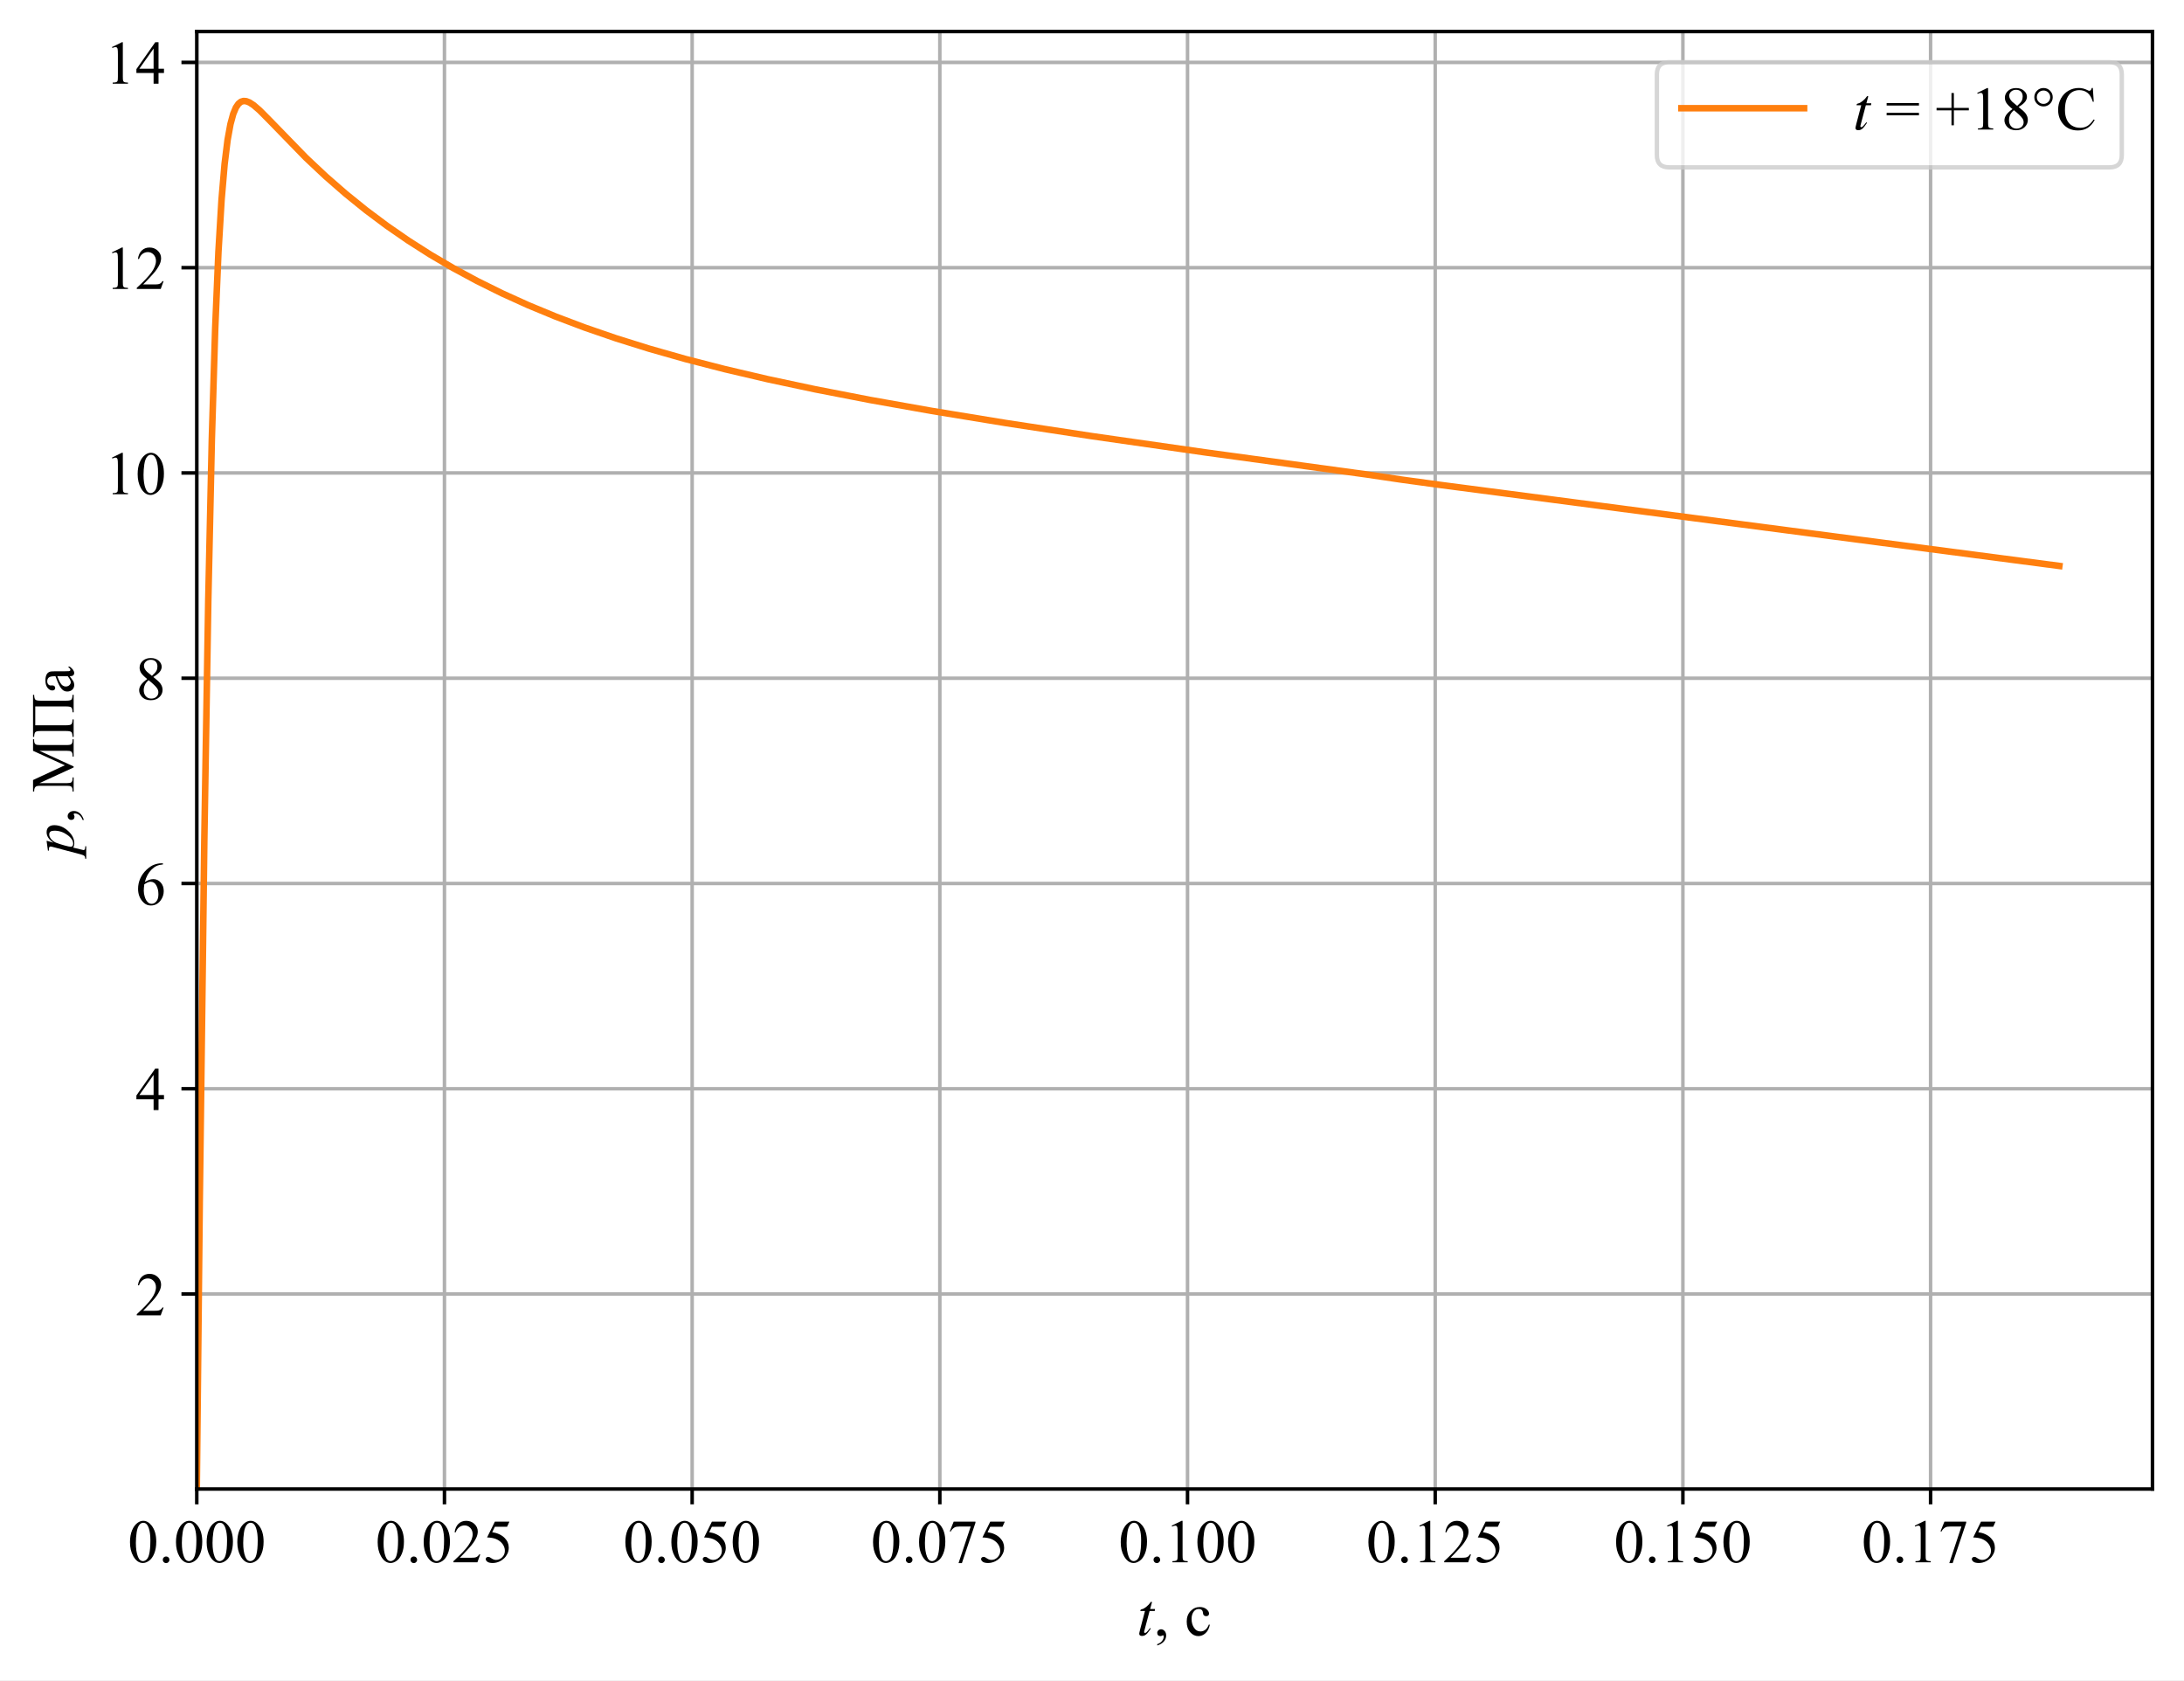
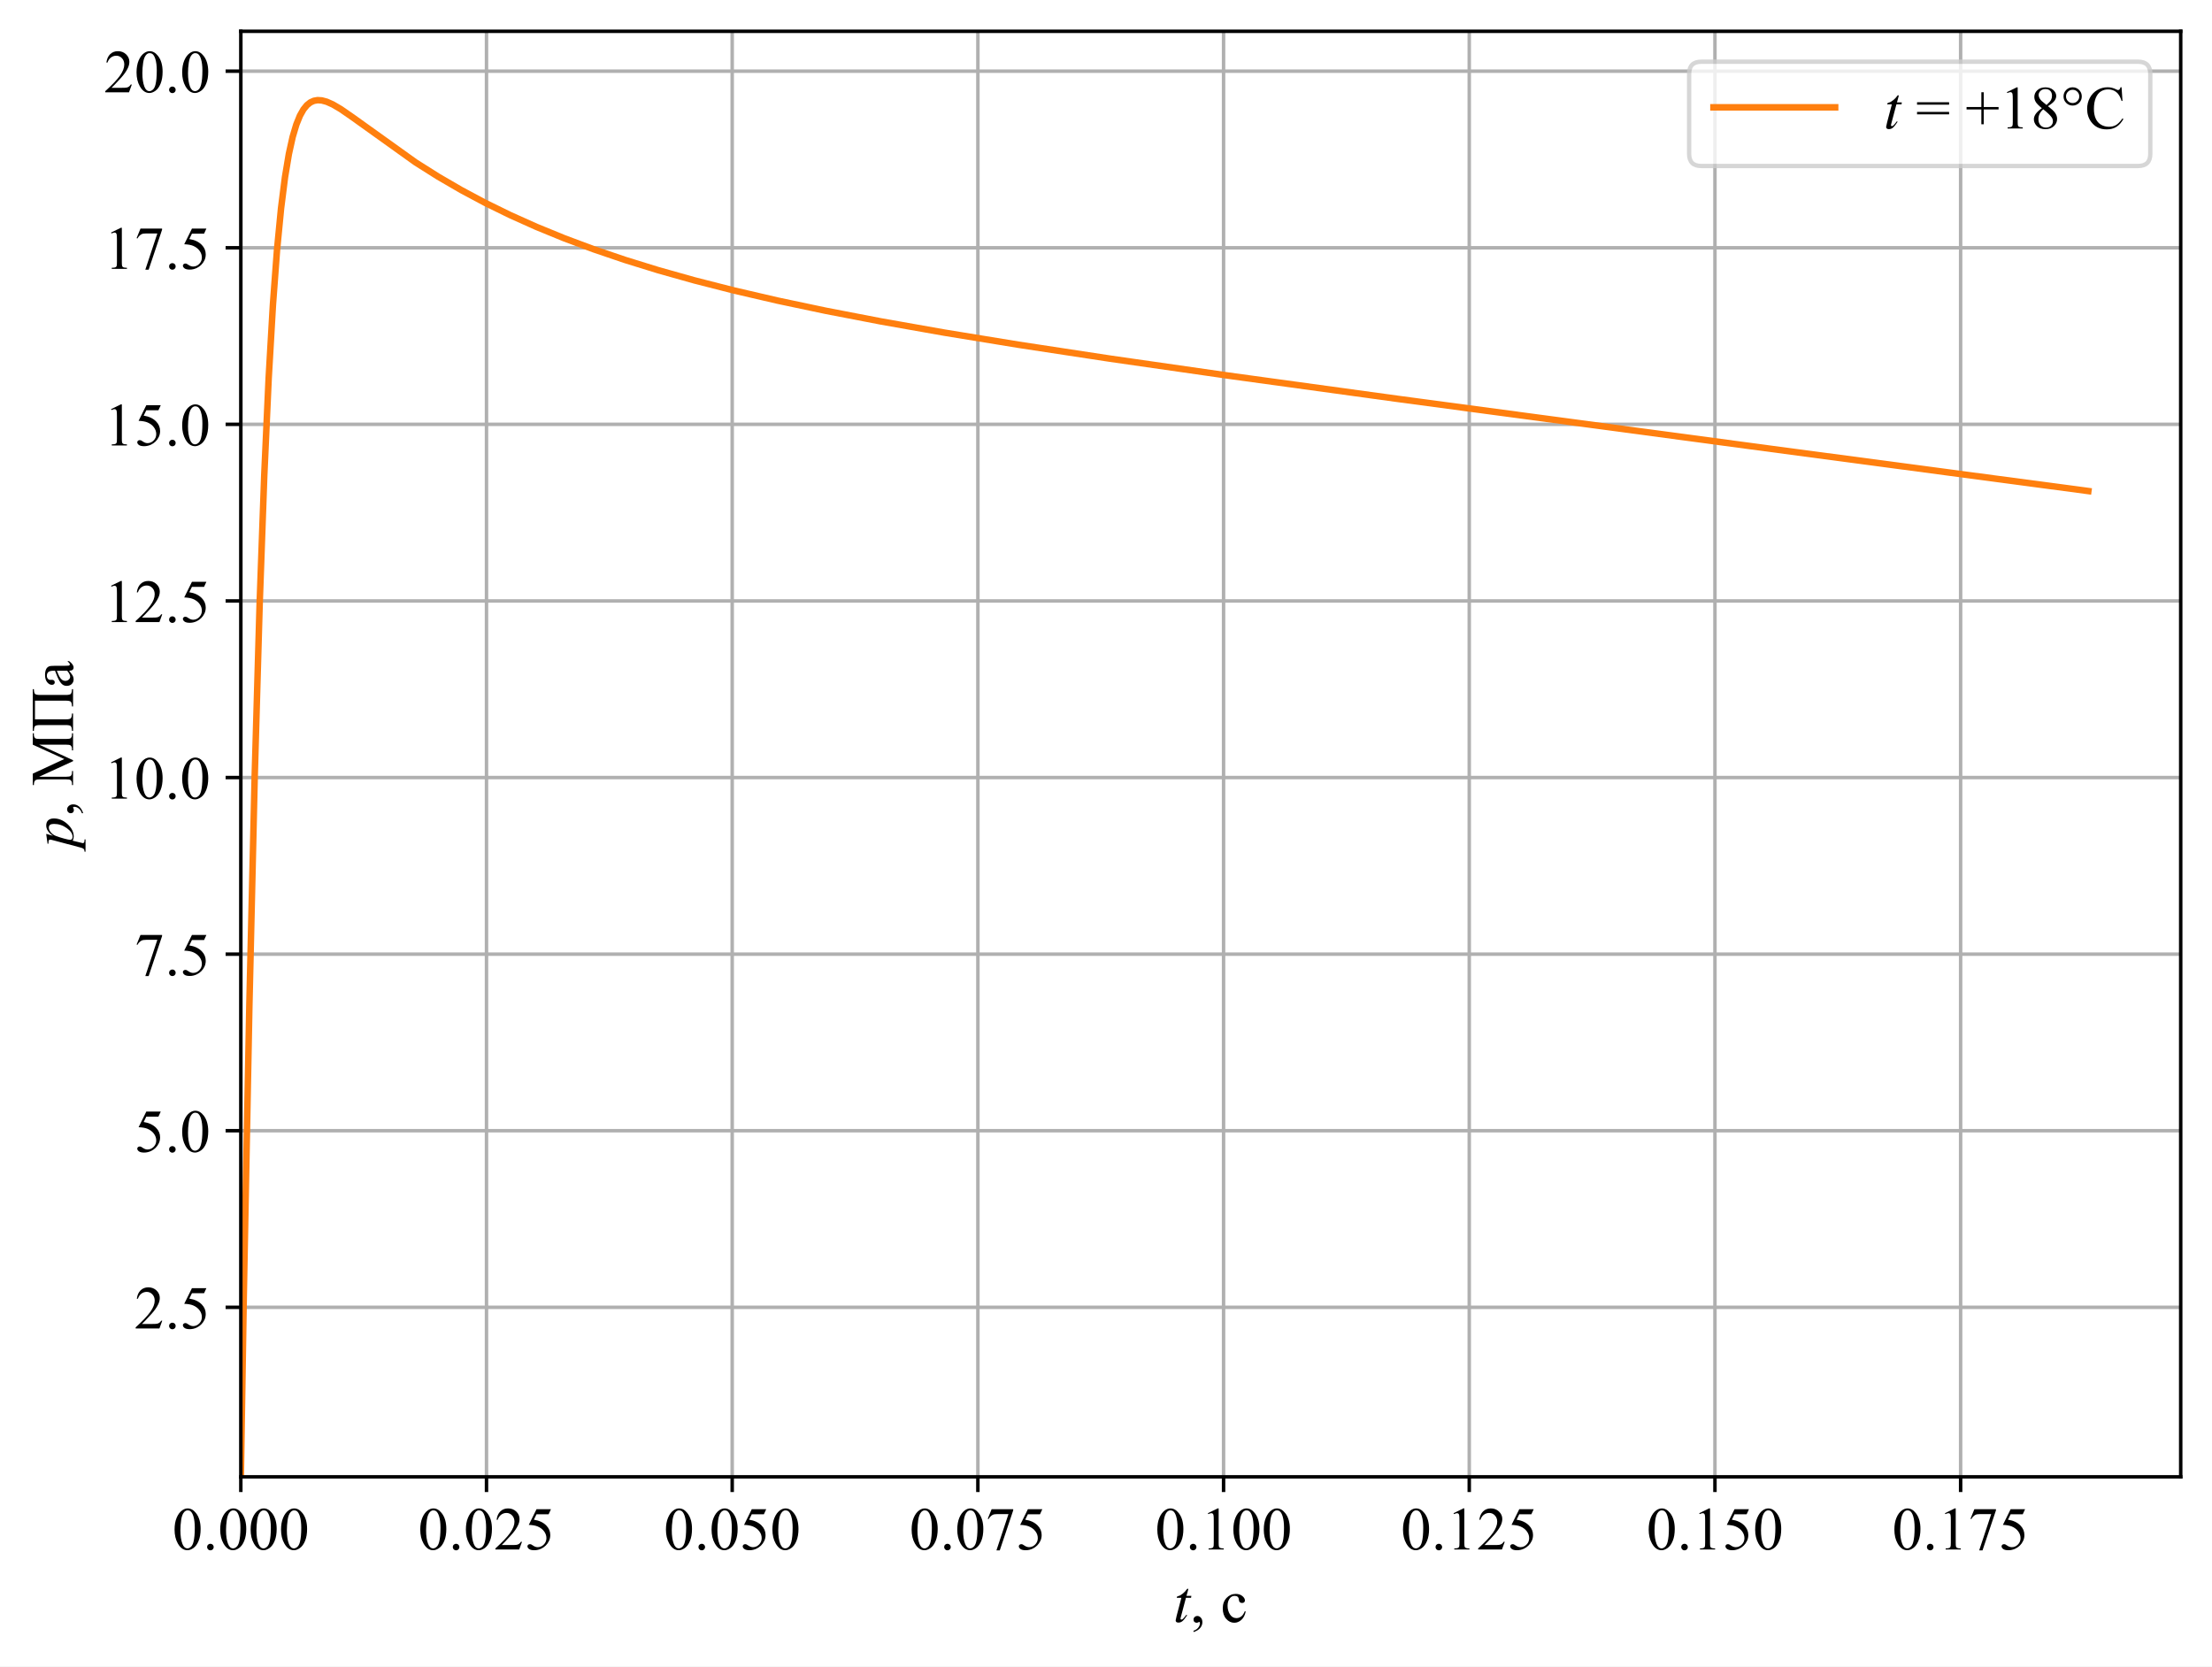
- <svg xmlns="http://www.w3.org/2000/svg" xmlns:xlink="http://www.w3.org/1999/xlink" width="498.516pt" height="383.472pt" viewBox="0 0 498.516 383.472" version="1.1">
+ <svg xmlns="http://www.w3.org/2000/svg" xmlns:xlink="http://www.w3.org/1999/xlink" width="509.016pt" height="383.472pt" viewBox="0 0 509.016 383.472" version="1.1">
  <defs>
    <style type="text/css">*{stroke-linejoin: round; stroke-linecap: butt}</style>
  </defs>
  <g id="figure_1">
    <g id="patch_1">
-       <path d="M 0 383.472  L 498.516 383.472  L 498.516 0  L 0 0  z " style="fill: #ffffff" />
+       <path d="M 0 383.472  L 509.016 383.472  L 509.016 0  L 0 0  z " style="fill: #ffffff" />
    </g>
    <g id="axes_1">
      <g id="patch_2">
-         <path d="M 44.916 339.84  L 491.316 339.84  L 491.316 7.2  L 44.916 7.2  z " style="fill: #ffffff" />
+         <path d="M 55.416 339.84  L 501.816 339.84  L 501.816 7.2  L 55.416 7.2  z " style="fill: #ffffff" />
      </g>
      <g id="matplotlib.axis_1">
        <g id="xtick_1">
          <g id="line2d_1">
-             <path d="M 44.916 339.84  L 44.916 7.2  " clip-path="url(#p30851c9396)" style="fill: none; stroke: #b0b0b0; stroke-width: 0.8; stroke-linecap: square" />
+             <path d="M 55.416 339.84  L 55.416 7.2  " clip-path="url(#pdd6280d592)" style="fill: none; stroke: #b0b0b0; stroke-width: 0.8; stroke-linecap: square" />
          </g>
          <g id="line2d_2">
            <defs>
-               <path id="mad52cc2a36" d="M 0 0  L 0 3.5  " style="stroke: #000000; stroke-width: 0.8" />
+               <path id="mdc8fb7ea0e" d="M 0 0  L 0 3.5  " style="stroke: #000000; stroke-width: 0.8" />
            </defs>
            <g>
-               <use xlink:href="#mad52cc2a36" x="44.916" y="339.84" style="stroke: #000000; stroke-width: 0.8" />
+               <use xlink:href="#mdc8fb7ea0e" x="55.416" y="339.84" style="stroke: #000000; stroke-width: 0.8" />
            </g>
          </g>
          <g id="text_1">
-             <g transform="translate(29.16594 356.5612) scale(0.14 -0.14)">
+             <g transform="translate(39.66594 356.5612) scale(0.14 -0.14)">
              <defs>
                <path id="TimesNewRomanPSMT-30" d="M 231 2094  Q 231 2819 450 3342  Q 669 3866 1031 4122  Q 1313 4325 1613 4325  Q 2100 4325 2488 3828  Q 2972 3213 2972 2159  Q 2972 1422 2759 906  Q 2547 391 2217 158  Q 1888 -75 1581 -75  Q 975 -75 572 641  Q 231 1244 231 2094  z M 844 2016  Q 844 1141 1059 588  Q 1238 122 1591 122  Q 1759 122 1940 273  Q 2122 425 2216 781  Q 2359 1319 2359 2297  Q 2359 3022 2209 3506  Q 2097 3866 1919 4016  Q 1791 4119 1609 4119  Q 1397 4119 1231 3928  Q 1006 3669 925 3112  Q 844 2556 844 2016  z " transform="scale(0.015625)" />
                <path id="TimesNewRomanPSMT-2e" d="M 800 606  Q 947 606 1047 504  Q 1147 403 1147 259  Q 1147 116 1045 14  Q 944 -88 800 -88  Q 656 -88 554 14  Q 453 116 453 259  Q 453 406 554 506  Q 656 606 800 606  z " transform="scale(0.015625)" />
              </defs>
              <use xlink:href="#TimesNewRomanPSMT-30" />
              <use xlink:href="#TimesNewRomanPSMT-2e" x="50" />
              <use xlink:href="#TimesNewRomanPSMT-30" x="75" />
              <use xlink:href="#TimesNewRomanPSMT-30" x="125" />
              <use xlink:href="#TimesNewRomanPSMT-30" x="175" />
            </g>
          </g>
        </g>
        <g id="xtick_2">
          <g id="line2d_3">
-             <path d="M 101.452 339.84  L 101.452 7.2  " clip-path="url(#p30851c9396)" style="fill: none; stroke: #b0b0b0; stroke-width: 0.8; stroke-linecap: square" />
+             <path d="M 111.952 339.84  L 111.952 7.2  " clip-path="url(#pdd6280d592)" style="fill: none; stroke: #b0b0b0; stroke-width: 0.8; stroke-linecap: square" />
          </g>
          <g id="line2d_4">
            <g>
-               <use xlink:href="#mad52cc2a36" x="101.452" y="339.84" style="stroke: #000000; stroke-width: 0.8" />
+               <use xlink:href="#mdc8fb7ea0e" x="111.952" y="339.84" style="stroke: #000000; stroke-width: 0.8" />
            </g>
          </g>
          <g id="text_2">
-             <g transform="translate(85.7024 356.5612) scale(0.14 -0.14)">
+             <g transform="translate(96.2024 356.5612) scale(0.14 -0.14)">
              <defs>
                <path id="TimesNewRomanPSMT-32" d="M 2934 816  L 2638 0  L 138 0  L 138 116  Q 1241 1122 1691 1759  Q 2141 2397 2141 2925  Q 2141 3328 1894 3587  Q 1647 3847 1303 3847  Q 991 3847 742 3664  Q 494 3481 375 3128  L 259 3128  Q 338 3706 661 4015  Q 984 4325 1469 4325  Q 1984 4325 2329 3994  Q 2675 3663 2675 3213  Q 2675 2891 2525 2569  Q 2294 2063 1775 1497  Q 997 647 803 472  L 1909 472  Q 2247 472 2383 497  Q 2519 522 2628 598  Q 2738 675 2819 816  L 2934 816  z " transform="scale(0.015625)" />
                <path id="TimesNewRomanPSMT-35" d="M 2778 4238  L 2534 3706  L 1259 3706  L 981 3138  Q 1809 3016 2294 2522  Q 2709 2097 2709 1522  Q 2709 1188 2573 903  Q 2438 619 2231 419  Q 2025 219 1772 97  Q 1413 -75 1034 -75  Q 653 -75 479 54  Q 306 184 306 341  Q 306 428 378 495  Q 450 563 559 563  Q 641 563 702 538  Q 763 513 909 409  Q 1144 247 1384 247  Q 1750 247 2026 523  Q 2303 800 2303 1197  Q 2303 1581 2056 1914  Q 1809 2247 1375 2428  Q 1034 2569 447 2591  L 1259 4238  L 2778 4238  z " transform="scale(0.015625)" />
              </defs>
              <use xlink:href="#TimesNewRomanPSMT-30" />
              <use xlink:href="#TimesNewRomanPSMT-2e" x="50" />
              <use xlink:href="#TimesNewRomanPSMT-30" x="75" />
              <use xlink:href="#TimesNewRomanPSMT-32" x="125" />
              <use xlink:href="#TimesNewRomanPSMT-35" x="175" />
            </g>
          </g>
        </g>
        <g id="xtick_3">
          <g id="line2d_5">
-             <path d="M 157.989 339.84  L 157.989 7.2  " clip-path="url(#p30851c9396)" style="fill: none; stroke: #b0b0b0; stroke-width: 0.8; stroke-linecap: square" />
+             <path d="M 168.489 339.84  L 168.489 7.2  " clip-path="url(#pdd6280d592)" style="fill: none; stroke: #b0b0b0; stroke-width: 0.8; stroke-linecap: square" />
          </g>
          <g id="line2d_6">
            <g>
-               <use xlink:href="#mad52cc2a36" x="157.989" y="339.84" style="stroke: #000000; stroke-width: 0.8" />
+               <use xlink:href="#mdc8fb7ea0e" x="168.489" y="339.84" style="stroke: #000000; stroke-width: 0.8" />
            </g>
          </g>
          <g id="text_3">
-             <g transform="translate(142.2389 356.5612) scale(0.14 -0.14)">
+             <g transform="translate(152.7389 356.5612) scale(0.14 -0.14)">
              <use xlink:href="#TimesNewRomanPSMT-30" />
              <use xlink:href="#TimesNewRomanPSMT-2e" x="50" />
              <use xlink:href="#TimesNewRomanPSMT-30" x="75" />
              <use xlink:href="#TimesNewRomanPSMT-35" x="125" />
              <use xlink:href="#TimesNewRomanPSMT-30" x="175" />
            </g>
          </g>
        </g>
        <g id="xtick_4">
          <g id="line2d_7">
-             <path d="M 214.525 339.84  L 214.525 7.2  " clip-path="url(#p30851c9396)" style="fill: none; stroke: #b0b0b0; stroke-width: 0.8; stroke-linecap: square" />
+             <path d="M 225.025 339.84  L 225.025 7.2  " clip-path="url(#pdd6280d592)" style="fill: none; stroke: #b0b0b0; stroke-width: 0.8; stroke-linecap: square" />
          </g>
          <g id="line2d_8">
            <g>
-               <use xlink:href="#mad52cc2a36" x="214.525" y="339.84" style="stroke: #000000; stroke-width: 0.8" />
+               <use xlink:href="#mdc8fb7ea0e" x="225.025" y="339.84" style="stroke: #000000; stroke-width: 0.8" />
            </g>
          </g>
          <g id="text_4">
-             <g transform="translate(198.7753 356.5612) scale(0.14 -0.14)">
+             <g transform="translate(209.2753 356.5612) scale(0.14 -0.14)">
              <defs>
                <path id="TimesNewRomanPSMT-37" d="M 644 4238  L 2916 4238  L 2916 4119  L 1503 -88  L 1153 -88  L 2419 3728  L 1253 3728  Q 900 3728 750 3644  Q 488 3500 328 3200  L 238 3234  L 644 4238  z " transform="scale(0.015625)" />
              </defs>
              <use xlink:href="#TimesNewRomanPSMT-30" />
              <use xlink:href="#TimesNewRomanPSMT-2e" x="50" />
              <use xlink:href="#TimesNewRomanPSMT-30" x="75" />
              <use xlink:href="#TimesNewRomanPSMT-37" x="125" />
              <use xlink:href="#TimesNewRomanPSMT-35" x="175" />
            </g>
          </g>
        </g>
        <g id="xtick_5">
          <g id="line2d_9">
-             <path d="M 271.062 339.84  L 271.062 7.2  " clip-path="url(#p30851c9396)" style="fill: none; stroke: #b0b0b0; stroke-width: 0.8; stroke-linecap: square" />
+             <path d="M 281.562 339.84  L 281.562 7.2  " clip-path="url(#pdd6280d592)" style="fill: none; stroke: #b0b0b0; stroke-width: 0.8; stroke-linecap: square" />
          </g>
          <g id="line2d_10">
            <g>
-               <use xlink:href="#mad52cc2a36" x="271.062" y="339.84" style="stroke: #000000; stroke-width: 0.8" />
+               <use xlink:href="#mdc8fb7ea0e" x="281.562" y="339.84" style="stroke: #000000; stroke-width: 0.8" />
            </g>
          </g>
          <g id="text_5">
-             <g transform="translate(255.3118 356.5612) scale(0.14 -0.14)">
+             <g transform="translate(265.8118 356.5612) scale(0.14 -0.14)">
              <defs>
                <path id="TimesNewRomanPSMT-31" d="M 750 3822  L 1781 4325  L 1884 4325  L 1884 747  Q 1884 391 1914 303  Q 1944 216 2037 169  Q 2131 122 2419 116  L 2419 0  L 825 0  L 825 116  Q 1125 122 1212 167  Q 1300 213 1334 289  Q 1369 366 1369 747  L 1369 3034  Q 1369 3497 1338 3628  Q 1316 3728 1258 3775  Q 1200 3822 1119 3822  Q 1003 3822 797 3725  L 750 3822  z " transform="scale(0.015625)" />
              </defs>
              <use xlink:href="#TimesNewRomanPSMT-30" />
              <use xlink:href="#TimesNewRomanPSMT-2e" x="50" />
              <use xlink:href="#TimesNewRomanPSMT-31" x="75" />
              <use xlink:href="#TimesNewRomanPSMT-30" x="125" />
              <use xlink:href="#TimesNewRomanPSMT-30" x="175" />
            </g>
          </g>
        </g>
        <g id="xtick_6">
          <g id="line2d_11">
-             <path d="M 327.598 339.84  L 327.598 7.2  " clip-path="url(#p30851c9396)" style="fill: none; stroke: #b0b0b0; stroke-width: 0.8; stroke-linecap: square" />
+             <path d="M 338.098 339.84  L 338.098 7.2  " clip-path="url(#pdd6280d592)" style="fill: none; stroke: #b0b0b0; stroke-width: 0.8; stroke-linecap: square" />
          </g>
          <g id="line2d_12">
            <g>
-               <use xlink:href="#mad52cc2a36" x="327.598" y="339.84" style="stroke: #000000; stroke-width: 0.8" />
+               <use xlink:href="#mdc8fb7ea0e" x="338.098" y="339.84" style="stroke: #000000; stroke-width: 0.8" />
            </g>
          </g>
          <g id="text_6">
-             <g transform="translate(311.8482 356.5612) scale(0.14 -0.14)">
+             <g transform="translate(322.3482 356.5612) scale(0.14 -0.14)">
              <use xlink:href="#TimesNewRomanPSMT-30" />
              <use xlink:href="#TimesNewRomanPSMT-2e" x="50" />
              <use xlink:href="#TimesNewRomanPSMT-31" x="75" />
              <use xlink:href="#TimesNewRomanPSMT-32" x="125" />
              <use xlink:href="#TimesNewRomanPSMT-35" x="175" />
            </g>
          </g>
        </g>
        <g id="xtick_7">
          <g id="line2d_13">
-             <path d="M 384.135 339.84  L 384.135 7.2  " clip-path="url(#p30851c9396)" style="fill: none; stroke: #b0b0b0; stroke-width: 0.8; stroke-linecap: square" />
+             <path d="M 394.635 339.84  L 394.635 7.2  " clip-path="url(#pdd6280d592)" style="fill: none; stroke: #b0b0b0; stroke-width: 0.8; stroke-linecap: square" />
          </g>
          <g id="line2d_14">
            <g>
-               <use xlink:href="#mad52cc2a36" x="384.135" y="339.84" style="stroke: #000000; stroke-width: 0.8" />
+               <use xlink:href="#mdc8fb7ea0e" x="394.635" y="339.84" style="stroke: #000000; stroke-width: 0.8" />
            </g>
          </g>
          <g id="text_7">
-             <g transform="translate(368.3847 356.5612) scale(0.14 -0.14)">
+             <g transform="translate(378.8847 356.5612) scale(0.14 -0.14)">
              <use xlink:href="#TimesNewRomanPSMT-30" />
              <use xlink:href="#TimesNewRomanPSMT-2e" x="50" />
              <use xlink:href="#TimesNewRomanPSMT-31" x="75" />
              <use xlink:href="#TimesNewRomanPSMT-35" x="125" />
              <use xlink:href="#TimesNewRomanPSMT-30" x="175" />
            </g>
          </g>
        </g>
        <g id="xtick_8">
          <g id="line2d_15">
-             <path d="M 440.671 339.84  L 440.671 7.2  " clip-path="url(#p30851c9396)" style="fill: none; stroke: #b0b0b0; stroke-width: 0.8; stroke-linecap: square" />
+             <path d="M 451.171 339.84  L 451.171 7.2  " clip-path="url(#pdd6280d592)" style="fill: none; stroke: #b0b0b0; stroke-width: 0.8; stroke-linecap: square" />
          </g>
          <g id="line2d_16">
            <g>
-               <use xlink:href="#mad52cc2a36" x="440.671" y="339.84" style="stroke: #000000; stroke-width: 0.8" />
+               <use xlink:href="#mdc8fb7ea0e" x="451.171" y="339.84" style="stroke: #000000; stroke-width: 0.8" />
            </g>
          </g>
          <g id="text_8">
-             <g transform="translate(424.9211 356.5612) scale(0.14 -0.14)">
+             <g transform="translate(435.4211 356.5612) scale(0.14 -0.14)">
              <use xlink:href="#TimesNewRomanPSMT-30" />
              <use xlink:href="#TimesNewRomanPSMT-2e" x="50" />
              <use xlink:href="#TimesNewRomanPSMT-31" x="75" />
              <use xlink:href="#TimesNewRomanPSMT-37" x="125" />
              <use xlink:href="#TimesNewRomanPSMT-35" x="175" />
            </g>
          </g>
        </g>
        <g id="text_9">
-           <g transform="translate(259.5059 373.2772) scale(0.14 -0.14)">
+           <g transform="translate(270.0059 373.2772) scale(0.14 -0.14)">
            <defs>
              <path id="STIXGeneral-Italic-74" d="M 1894 2739  L 1862 2534  L 1325 2534  L 768 435  Q 755 384 755 346  Q 755 243 851 243  Q 928 243 1030 342  Q 1133 442 1370 749  L 1453 704  Q 1158 256 969 93  Q 781 -70 538 -70  Q 243 -70 243 166  Q 243 230 346 640  L 845 2534  L 365 2534  L 358 2573  Q 358 2688 570 2733  Q 730 2771 992 2979  Q 1254 3187 1421 3437  Q 1459 3494 1510 3494  Q 1568 3494 1568 3443  Q 1568 3411 1562 3398  L 1382 2739  L 1894 2739  z " transform="scale(0.015625)" />
              <path id="TimesNewRomanPSMT-2c" d="M 344 -1066  L 344 -928  Q 666 -822 842 -598  Q 1019 -375 1019 -125  Q 1019 -66 991 -25  Q 969 3 947 3  Q 913 3 797 -59  Q 741 -88 678 -88  Q 525 -88 434 3  Q 344 94 344 253  Q 344 406 461 515  Q 578 625 747 625  Q 953 625 1114 445  Q 1275 266 1275 -31  Q 1275 -353 1051 -629  Q 828 -906 344 -1066  z " transform="scale(0.015625)" />
              <path id="TimesNewRomanPSMT-20" transform="scale(0.015625)" />
              <path id="TimesNewRomanPSMT-441" d="M 2631 1088  Q 2516 522 2178 217  Q 1841 -88 1431 -88  Q 944 -88 581 321  Q 219 731 219 1428  Q 219 2103 620 2525  Q 1022 2947 1584 2947  Q 2006 2947 2278 2723  Q 2550 2500 2550 2259  Q 2550 2141 2473 2067  Q 2397 1994 2259 1994  Q 2075 1994 1981 2113  Q 1928 2178 1911 2362  Q 1894 2547 1784 2644  Q 1675 2738 1481 2738  Q 1169 2738 978 2506  Q 725 2200 725 1697  Q 725 1184 976 792  Q 1228 400 1656 400  Q 1963 400 2206 609  Q 2378 753 2541 1131  L 2631 1088  z " transform="scale(0.015625)" />
            </defs>
            <use xlink:href="#STIXGeneral-Italic-74" transform="translate(0 0.40625)" />
            <use xlink:href="#TimesNewRomanPSMT-2c" transform="translate(27.79999 0.40625)" />
            <use xlink:href="#TimesNewRomanPSMT-20" transform="translate(52.79999 0.40625)" />
            <use xlink:href="#TimesNewRomanPSMT-441" transform="translate(77.79999 0.40625)" />
          </g>
        </g>
      </g>
      <g id="matplotlib.axis_2">
        <g id="ytick_1">
          <g id="line2d_17">
-             <path d="M 44.916 295.334  L 491.316 295.334  " clip-path="url(#p30851c9396)" style="fill: none; stroke: #b0b0b0; stroke-width: 0.8; stroke-linecap: square" />
+             <path d="M 55.416 300.829  L 501.816 300.829  " clip-path="url(#pdd6280d592)" style="fill: none; stroke: #b0b0b0; stroke-width: 0.8; stroke-linecap: square" />
          </g>
          <g id="line2d_18">
            <defs>
-               <path id="m19a4c548a9" d="M 0 0  L -3.5 0  " style="stroke: #000000; stroke-width: 0.8" />
+               <path id="m748713d471" d="M 0 0  L -3.5 0  " style="stroke: #000000; stroke-width: 0.8" />
            </defs>
            <g>
-               <use xlink:href="#m19a4c548a9" x="44.916" y="295.334" style="stroke: #000000; stroke-width: 0.8" />
+               <use xlink:href="#m748713d471" x="55.416" y="300.829" style="stroke: #000000; stroke-width: 0.8" />
            </g>
          </g>
          <g id="text_10">
-             <g transform="translate(30.91594 300.1945) scale(0.14 -0.14)">
+             <g transform="translate(30.91594 305.69) scale(0.14 -0.14)">
              <use xlink:href="#TimesNewRomanPSMT-32" />
+               <use xlink:href="#TimesNewRomanPSMT-2e" x="50" />
+               <use xlink:href="#TimesNewRomanPSMT-35" x="75" />
            </g>
          </g>
        </g>
        <g id="ytick_2">
          <g id="line2d_19">
-             <path d="M 44.916 248.485  L 491.316 248.485  " clip-path="url(#p30851c9396)" style="fill: none; stroke: #b0b0b0; stroke-width: 0.8; stroke-linecap: square" />
+             <path d="M 55.416 260.193  L 501.816 260.193  " clip-path="url(#pdd6280d592)" style="fill: none; stroke: #b0b0b0; stroke-width: 0.8; stroke-linecap: square" />
          </g>
          <g id="line2d_20">
            <g>
-               <use xlink:href="#m19a4c548a9" x="44.916" y="248.485" style="stroke: #000000; stroke-width: 0.8" />
+               <use xlink:href="#m748713d471" x="55.416" y="260.193" style="stroke: #000000; stroke-width: 0.8" />
            </g>
          </g>
          <g id="text_11">
-             <g transform="translate(30.91594 253.346) scale(0.14 -0.14)">
-               <defs>
-                 <path id="TimesNewRomanPSMT-34" d="M 2978 1563  L 2978 1119  L 2409 1119  L 2409 0  L 1894 0  L 1894 1119  L 100 1119  L 100 1519  L 2066 4325  L 2409 4325  L 2409 1563  L 2978 1563  z M 1894 1563  L 1894 3666  L 406 1563  L 1894 1563  z " transform="scale(0.015625)" />
-               </defs>
-               <use xlink:href="#TimesNewRomanPSMT-34" />
+             <g transform="translate(30.91594 265.0539) scale(0.14 -0.14)">
+               <use xlink:href="#TimesNewRomanPSMT-35" />
+               <use xlink:href="#TimesNewRomanPSMT-2e" x="50" />
+               <use xlink:href="#TimesNewRomanPSMT-30" x="75" />
            </g>
          </g>
        </g>
        <g id="ytick_3">
          <g id="line2d_21">
-             <path d="M 44.916 201.637  L 491.316 201.637  " clip-path="url(#p30851c9396)" style="fill: none; stroke: #b0b0b0; stroke-width: 0.8; stroke-linecap: square" />
+             <path d="M 55.416 219.557  L 501.816 219.557  " clip-path="url(#pdd6280d592)" style="fill: none; stroke: #b0b0b0; stroke-width: 0.8; stroke-linecap: square" />
          </g>
          <g id="line2d_22">
            <g>
-               <use xlink:href="#m19a4c548a9" x="44.916" y="201.637" style="stroke: #000000; stroke-width: 0.8" />
+               <use xlink:href="#m748713d471" x="55.416" y="219.557" style="stroke: #000000; stroke-width: 0.8" />
            </g>
          </g>
          <g id="text_12">
-             <g transform="translate(30.91594 206.4975) scale(0.14 -0.14)">
-               <defs>
-                 <path id="TimesNewRomanPSMT-36" d="M 2869 4325  L 2869 4209  Q 2456 4169 2195 4045  Q 1934 3922 1679 3669  Q 1425 3416 1258 3105  Q 1091 2794 978 2366  Q 1428 2675 1881 2675  Q 2316 2675 2634 2325  Q 2953 1975 2953 1425  Q 2953 894 2631 456  Q 2244 -75 1606 -75  Q 1172 -75 869 213  Q 275 772 275 1663  Q 275 2231 503 2743  Q 731 3256 1154 3653  Q 1578 4050 1965 4187  Q 2353 4325 2688 4325  L 2869 4325  z M 925 2138  Q 869 1716 869 1456  Q 869 1156 980 804  Q 1091 453 1309 247  Q 1469 100 1697 100  Q 1969 100 2183 356  Q 2397 613 2397 1088  Q 2397 1622 2184 2012  Q 1972 2403 1581 2403  Q 1463 2403 1327 2353  Q 1191 2303 925 2138  z " transform="scale(0.015625)" />
-               </defs>
-               <use xlink:href="#TimesNewRomanPSMT-36" />
+             <g transform="translate(30.91594 224.4178) scale(0.14 -0.14)">
+               <use xlink:href="#TimesNewRomanPSMT-37" />
+               <use xlink:href="#TimesNewRomanPSMT-2e" x="50" />
+               <use xlink:href="#TimesNewRomanPSMT-35" x="75" />
            </g>
          </g>
        </g>
        <g id="ytick_4">
          <g id="line2d_23">
-             <path d="M 44.916 154.788  L 491.316 154.788  " clip-path="url(#p30851c9396)" style="fill: none; stroke: #b0b0b0; stroke-width: 0.8; stroke-linecap: square" />
+             <path d="M 55.416 178.921  L 501.816 178.921  " clip-path="url(#pdd6280d592)" style="fill: none; stroke: #b0b0b0; stroke-width: 0.8; stroke-linecap: square" />
          </g>
          <g id="line2d_24">
            <g>
-               <use xlink:href="#m19a4c548a9" x="44.916" y="154.788" style="stroke: #000000; stroke-width: 0.8" />
+               <use xlink:href="#m748713d471" x="55.416" y="178.921" style="stroke: #000000; stroke-width: 0.8" />
            </g>
          </g>
          <g id="text_13">
-             <g transform="translate(30.91594 159.649) scale(0.14 -0.14)">
-               <defs>
-                 <path id="TimesNewRomanPSMT-38" d="M 1228 2134  Q 725 2547 579 2797  Q 434 3047 434 3316  Q 434 3728 753 4026  Q 1072 4325 1600 4325  Q 2113 4325 2425 4047  Q 2738 3769 2738 3413  Q 2738 3175 2569 2928  Q 2400 2681 1866 2347  Q 2416 1922 2594 1678  Q 2831 1359 2831 1006  Q 2831 559 2490 242  Q 2150 -75 1597 -75  Q 994 -75 656 303  Q 388 606 388 966  Q 388 1247 577 1523  Q 766 1800 1228 2134  z M 1719 2469  Q 2094 2806 2194 3001  Q 2294 3197 2294 3444  Q 2294 3772 2109 3958  Q 1925 4144 1606 4144  Q 1288 4144 1088 3959  Q 888 3775 888 3528  Q 888 3366 970 3203  Q 1053 3041 1206 2894  L 1719 2469  z M 1375 2016  Q 1116 1797 991 1539  Q 866 1281 866 981  Q 866 578 1086 336  Q 1306 94 1647 94  Q 1984 94 2187 284  Q 2391 475 2391 747  Q 2391 972 2272 1150  Q 2050 1481 1375 2016  z " transform="scale(0.015625)" />
-               </defs>
-               <use xlink:href="#TimesNewRomanPSMT-38" />
+             <g transform="translate(23.91594 183.7818) scale(0.14 -0.14)">
+               <use xlink:href="#TimesNewRomanPSMT-31" />
+               <use xlink:href="#TimesNewRomanPSMT-30" x="50" />
+               <use xlink:href="#TimesNewRomanPSMT-2e" x="100" />
+               <use xlink:href="#TimesNewRomanPSMT-30" x="125" />
            </g>
          </g>
        </g>
        <g id="ytick_5">
          <g id="line2d_25">
-             <path d="M 44.916 107.94  L 491.316 107.94  " clip-path="url(#p30851c9396)" style="fill: none; stroke: #b0b0b0; stroke-width: 0.8; stroke-linecap: square" />
+             <path d="M 55.416 138.285  L 501.816 138.285  " clip-path="url(#pdd6280d592)" style="fill: none; stroke: #b0b0b0; stroke-width: 0.8; stroke-linecap: square" />
          </g>
          <g id="line2d_26">
            <g>
-               <use xlink:href="#m19a4c548a9" x="44.916" y="107.94" style="stroke: #000000; stroke-width: 0.8" />
+               <use xlink:href="#m748713d471" x="55.416" y="138.285" style="stroke: #000000; stroke-width: 0.8" />
            </g>
          </g>
          <g id="text_14">
-             <g transform="translate(23.91594 112.8005) scale(0.14 -0.14)">
+             <g transform="translate(23.91594 143.1457) scale(0.14 -0.14)">
              <use xlink:href="#TimesNewRomanPSMT-31" />
-               <use xlink:href="#TimesNewRomanPSMT-30" x="50" />
+               <use xlink:href="#TimesNewRomanPSMT-32" x="50" />
+               <use xlink:href="#TimesNewRomanPSMT-2e" x="100" />
+               <use xlink:href="#TimesNewRomanPSMT-35" x="125" />
            </g>
          </g>
        </g>
        <g id="ytick_6">
          <g id="line2d_27">
-             <path d="M 44.916 61.091  L 491.316 61.091  " clip-path="url(#p30851c9396)" style="fill: none; stroke: #b0b0b0; stroke-width: 0.8; stroke-linecap: square" />
+             <path d="M 55.416 97.649  L 501.816 97.649  " clip-path="url(#pdd6280d592)" style="fill: none; stroke: #b0b0b0; stroke-width: 0.8; stroke-linecap: square" />
          </g>
          <g id="line2d_28">
            <g>
-               <use xlink:href="#m19a4c548a9" x="44.916" y="61.091" style="stroke: #000000; stroke-width: 0.8" />
+               <use xlink:href="#m748713d471" x="55.416" y="97.649" style="stroke: #000000; stroke-width: 0.8" />
            </g>
          </g>
          <g id="text_15">
-             <g transform="translate(23.91594 65.952) scale(0.14 -0.14)">
+             <g transform="translate(23.91594 102.5096) scale(0.14 -0.14)">
              <use xlink:href="#TimesNewRomanPSMT-31" />
-               <use xlink:href="#TimesNewRomanPSMT-32" x="50" />
+               <use xlink:href="#TimesNewRomanPSMT-35" x="50" />
+               <use xlink:href="#TimesNewRomanPSMT-2e" x="100" />
+               <use xlink:href="#TimesNewRomanPSMT-30" x="125" />
            </g>
          </g>
        </g>
        <g id="ytick_7">
          <g id="line2d_29">
-             <path d="M 44.916 14.243  L 491.316 14.243  " clip-path="url(#p30851c9396)" style="fill: none; stroke: #b0b0b0; stroke-width: 0.8; stroke-linecap: square" />
+             <path d="M 55.416 57.013  L 501.816 57.013  " clip-path="url(#pdd6280d592)" style="fill: none; stroke: #b0b0b0; stroke-width: 0.8; stroke-linecap: square" />
          </g>
          <g id="line2d_30">
            <g>
-               <use xlink:href="#m19a4c548a9" x="44.916" y="14.243" style="stroke: #000000; stroke-width: 0.8" />
+               <use xlink:href="#m748713d471" x="55.416" y="57.013" style="stroke: #000000; stroke-width: 0.8" />
            </g>
          </g>
          <g id="text_16">
-             <g transform="translate(23.91594 19.10349) scale(0.14 -0.14)">
+             <g transform="translate(23.91594 61.87356) scale(0.14 -0.14)">
              <use xlink:href="#TimesNewRomanPSMT-31" />
-               <use xlink:href="#TimesNewRomanPSMT-34" x="50" />
-             </g>
-           </g>
-         </g>
-         <g id="text_17">
+               <use xlink:href="#TimesNewRomanPSMT-37" x="50" />
+               <use xlink:href="#TimesNewRomanPSMT-2e" x="100" />
+               <use xlink:href="#TimesNewRomanPSMT-35" x="125" />
+             </g>
+           </g>
+         </g>
+         <g id="ytick_8">
+           <g id="line2d_31">
+             <path d="M 55.416 16.377  L 501.816 16.377  " clip-path="url(#pdd6280d592)" style="fill: none; stroke: #b0b0b0; stroke-width: 0.8; stroke-linecap: square" />
+           </g>
+           <g id="line2d_32">
+             <g>
+               <use xlink:href="#m748713d471" x="55.416" y="16.377" style="stroke: #000000; stroke-width: 0.8" />
+             </g>
+           </g>
+           <g id="text_17">
+             <g transform="translate(23.91594 21.23749) scale(0.14 -0.14)">
+               <use xlink:href="#TimesNewRomanPSMT-32" />
+               <use xlink:href="#TimesNewRomanPSMT-30" x="50" />
+               <use xlink:href="#TimesNewRomanPSMT-2e" x="100" />
+               <use xlink:href="#TimesNewRomanPSMT-30" x="125" />
+             </g>
+           </g>
+         </g>
+         <g id="text_18">
          <g transform="translate(16.92125 194.94) rotate(-90) scale(0.14 -0.14)">
            <defs>
              <path id="STIXGeneral-Italic-70" d="M 1376 2739  L 1190 2099  Q 1670 2822 2285 2822  Q 2637 2822 2829 2611  Q 3021 2400 3021 2022  Q 3021 1235 2422 582  Q 1824 -70 1120 -70  Q 890 -70 678 38  Q 422 -1018 422 -1024  Q 422 -1126 508 -1168  Q 595 -1210 819 -1210  L 819 -1312  L -480 -1312  L -480 -1210  Q -275 -1203 -188 -1120  Q -102 -1037 -45 -806  L 691 1958  Q 794 2330 794 2413  Q 794 2586 512 2586  L 371 2586  L 358 2682  L 1357 2822  Q 1389 2822 1389 2797  Q 1382 2765 1376 2739  z M 2445 2003  Q 2445 2285 2352 2416  Q 2259 2547 2048 2547  Q 1798 2547 1548 2329  Q 1299 2112 1184 1818  Q 1043 1453 905 953  Q 768 454 768 294  Q 768 186 854 118  Q 941 51 1075 51  Q 1574 51 2003 659  Q 2445 1274 2445 2003  z " transform="scale(0.015625)" />
              <path id="TimesNewRomanPSMT-41c" d="M 2619 0  L 981 3566  L 981 734  Q 981 344 1066 247  Q 1181 116 1431 116  L 1581 116  L 1581 0  L 106 0  L 106 116  L 256 116  Q 525 116 638 278  Q 706 378 706 734  L 706 3503  Q 706 3784 644 3909  Q 600 4000 483 4061  Q 366 4122 106 4122  L 106 4238  L 1306 4238  L 2844 922  L 4356 4238  L 5556 4238  L 5556 4122  L 5409 4122  Q 5138 4122 5025 3959  Q 4956 3859 4956 3503  L 4956 734  Q 4956 344 5044 247  Q 5159 116 5409 116  L 5556 116  L 5556 0  L 3756 0  L 3756 116  L 3906 116  Q 4178 116 4288 278  Q 4356 378 4356 734  L 4356 3566  L 2722 0  L 2619 0  z " transform="scale(0.015625)" />
              <path id="TimesNewRomanPSMT-41f" d="M 3294 4006  L 1328 4006  L 1328 772  Q 1328 353 1436 240  Q 1544 128 1941 116  L 1941 0  L 116 0  L 116 116  Q 509 128 618 240  Q 728 353 728 772  L 728 3466  Q 728 3884 618 3996  Q 509 4109 116 4122  L 116 4238  L 4506 4238  L 4506 4122  Q 4113 4109 4003 3996  Q 3894 3884 3894 3466  L 3894 772  Q 3894 353 4003 240  Q 4113 128 4506 116  L 4506 0  L 2684 0  L 2684 116  Q 3075 128 3184 239  Q 3294 350 3294 772  L 3294 4006  z " transform="scale(0.015625)" />
              <path id="TimesNewRomanPSMT-430" d="M 1822 413  Q 1381 72 1269 19  Q 1100 -59 909 -59  Q 613 -59 420 144  Q 228 347 228 678  Q 228 888 322 1041  Q 450 1253 767 1440  Q 1084 1628 1822 1897  L 1822 2009  Q 1822 2438 1686 2597  Q 1550 2756 1291 2756  Q 1094 2756 978 2650  Q 859 2544 859 2406  L 866 2225  Q 866 2081 792 2003  Q 719 1925 600 1925  Q 484 1925 411 2006  Q 338 2088 338 2228  Q 338 2497 613 2722  Q 888 2947 1384 2947  Q 1766 2947 2009 2819  Q 2194 2722 2281 2516  Q 2338 2381 2338 1966  L 2338 994  Q 2338 584 2353 492  Q 2369 400 2405 369  Q 2441 338 2488 338  Q 2538 338 2575 359  Q 2641 400 2828 588  L 2828 413  Q 2478 -56 2159 -56  Q 2006 -56 1915 50  Q 1825 156 1822 413  z M 1822 616  L 1822 1706  Q 1350 1519 1213 1441  Q 966 1303 859 1153  Q 753 1003 753 825  Q 753 600 887 451  Q 1022 303 1197 303  Q 1434 303 1822 616  z " transform="scale(0.015625)" />
            </defs>
            <use xlink:href="#STIXGeneral-Italic-70" transform="translate(0 0.78125)" />
            <use xlink:href="#TimesNewRomanPSMT-2c" transform="translate(50.39999 0.78125)" />
            <use xlink:href="#TimesNewRomanPSMT-20" transform="translate(75.39999 0.78125)" />
            <use xlink:href="#TimesNewRomanPSMT-41c" transform="translate(100.4 0.78125)" />
            <use xlink:href="#TimesNewRomanPSMT-41f" transform="translate(189.316 0.78125)" />
            <use xlink:href="#TimesNewRomanPSMT-430" transform="translate(261.5328 0.78125)" />
          </g>
        </g>
      </g>
-       <g id="line2d_31">
-         <path d="M 44.916 339.84  L 45.594 274.188  L 46.635 191.965  L 47.539 137.035  L 48.353 100.238  L 49.122 74.906  L 49.857 57.539  L 50.57 45.613  L 51.271 37.409  L 51.949 31.932  L 52.605 28.325  L 53.238 25.995  L 53.849 24.538  L 54.437 23.678  L 55.002 23.226  L 55.567 23.05  L 56.189 23.093  L 56.936 23.38  L 57.897 24.005  L 59.265 25.186  L 61.572 27.512  L 69.849 36.021  L 74.349 40.249  L 78.894 44.213  L 83.519 47.951  L 88.279 51.511  L 93.164 54.888  L 98.219 58.111  L 103.454 61.185  L 108.904 64.126  L 114.603 66.948  L 120.562 69.649  L 126.849 72.253  L 133.497 74.765  L 140.643 77.224  L 148.197 79.587  L 156.462 81.936  L 165.373 84.233  L 175.232 86.542  L 186.099 88.856  L 198.559 91.274  L 212.671 93.781  L 229.541 96.542  L 249.205 99.537  L 275.212 103.264  L 311.711 108.251  L 320.034 109.481  L 329.079 110.717  L 470.059 129.165  L 470.059 129.165  " clip-path="url(#p30851c9396)" style="fill: none; stroke: #ff7f0e; stroke-width: 1.5; stroke-linecap: square" />
+       <g id="line2d_33">
+         <path d="M 55.416 339.84  L 56.094 298.146  L 57.383 231.379  L 58.616 178.477  L 59.747 139.046  L 60.81 109.394  L 61.827 86.973  L 62.8 70.207  L 63.749 57.488  L 64.677 47.921  L 65.581 40.778  L 66.474 35.423  L 67.345 31.498  L 68.193 28.651  L 69.019 26.616  L 69.833 25.174  L 70.624 24.202  L 71.416 23.567  L 72.23 23.195  L 73.089 23.045  L 74.05 23.107  L 75.181 23.411  L 76.572 24.028  L 78.404 25.101  L 81.117 26.976  L 95.67 37.392  L 100.894 40.687  L 106.163 43.747  L 111.636 46.671  L 117.414 49.502  L 123.452 52.21  L 129.841 54.827  L 136.591 57.349  L 143.794 59.799  L 151.494 62.182  L 159.839 64.528  L 168.919 66.846  L 178.948 69.174  L 190.063 71.521  L 202.659 73.949  L 217.235 76.527  L 234.41 79.331  L 255.374 82.521  L 282.772 86.452  L 321.657 91.789  L 407.604 103.296  L 480.559 112.994  L 480.559 112.994  " clip-path="url(#pdd6280d592)" style="fill: none; stroke: #ff7f0e; stroke-width: 1.5; stroke-linecap: square" />
      </g>
      <g id="patch_3">
-         <path d="M 44.916 339.84  L 44.916 7.2  " style="fill: none; stroke: #000000; stroke-width: 0.8; stroke-linejoin: miter; stroke-linecap: square" />
+         <path d="M 55.416 339.84  L 55.416 7.2  " style="fill: none; stroke: #000000; stroke-width: 0.8; stroke-linejoin: miter; stroke-linecap: square" />
      </g>
      <g id="patch_4">
-         <path d="M 491.316 339.84  L 491.316 7.2  " style="fill: none; stroke: #000000; stroke-width: 0.8; stroke-linejoin: miter; stroke-linecap: square" />
+         <path d="M 501.816 339.84  L 501.816 7.2  " style="fill: none; stroke: #000000; stroke-width: 0.8; stroke-linejoin: miter; stroke-linecap: square" />
      </g>
      <g id="patch_5">
-         <path d="M 44.916 339.84  L 491.316 339.84  " style="fill: none; stroke: #000000; stroke-width: 0.8; stroke-linejoin: miter; stroke-linecap: square" />
+         <path d="M 55.416 339.84  L 501.816 339.84  " style="fill: none; stroke: #000000; stroke-width: 0.8; stroke-linejoin: miter; stroke-linecap: square" />
      </g>
      <g id="patch_6">
-         <path d="M 44.916 7.2  L 491.316 7.2  " style="fill: none; stroke: #000000; stroke-width: 0.8; stroke-linejoin: miter; stroke-linecap: square" />
+         <path d="M 55.416 7.2  L 501.816 7.2  " style="fill: none; stroke: #000000; stroke-width: 0.8; stroke-linejoin: miter; stroke-linecap: square" />
      </g>
      <g id="legend_1">
        <g id="patch_7">
-           <path d="M 380.996 38.195  L 481.516 38.195  Q 484.316 38.195 484.316 35.395  L 484.316 17  Q 484.316 14.2 481.516 14.2  L 380.996 14.2  Q 378.196 14.2 378.196 17  L 378.196 35.395  Q 378.196 38.195 380.996 38.195  z " style="fill: #ffffff; opacity: 0.8; stroke: #cccccc; stroke-linejoin: miter" />
-         </g>
-         <g id="line2d_32">
-           <path d="M 383.796 24.7  L 397.796 24.7  L 411.796 24.7  " style="fill: none; stroke: #ff7f0e; stroke-width: 1.5; stroke-linecap: square" />
-         </g>
-         <g id="text_18">
-           <g transform="translate(422.9959 29.6) scale(0.14 -0.14)">
+           <path d="M 391.496 38.195  L 492.016 38.195  Q 494.816 38.195 494.816 35.395  L 494.816 17  Q 494.816 14.2 492.016 14.2  L 391.496 14.2  Q 388.696 14.2 388.696 17  L 388.696 35.395  Q 388.696 38.195 391.496 38.195  z " style="fill: #ffffff; opacity: 0.8; stroke: #cccccc; stroke-linejoin: miter" />
+         </g>
+         <g id="line2d_34">
+           <path d="M 394.296 24.7  L 408.296 24.7  L 422.296 24.7  " style="fill: none; stroke: #ff7f0e; stroke-width: 1.5; stroke-linecap: square" />
+         </g>
+         <g id="text_19">
+           <g transform="translate(433.4959 29.6) scale(0.14 -0.14)">
            <defs>
              <path id="TimesNewRomanPSMT-3d" d="M 116 2759  L 3488 2759  L 3488 2503  L 116 2503  L 116 2759  z M 116 1741  L 3488 1741  L 3488 1484  L 116 1484  L 116 1741  z " transform="scale(0.015625)" />
              <path id="TimesNewRomanPSMT-2b" d="M 1672 441  L 1672 2000  L 116 2000  L 116 2256  L 1672 2256  L 1672 3809  L 1922 3809  L 1922 2256  L 3484 2256  L 3484 2000  L 1922 2000  L 1922 441  L 1672 441  z " transform="scale(0.015625)" />
+               <path id="TimesNewRomanPSMT-38" d="M 1228 2134  Q 725 2547 579 2797  Q 434 3047 434 3316  Q 434 3728 753 4026  Q 1072 4325 1600 4325  Q 2113 4325 2425 4047  Q 2738 3769 2738 3413  Q 2738 3175 2569 2928  Q 2400 2681 1866 2347  Q 2416 1922 2594 1678  Q 2831 1359 2831 1006  Q 2831 559 2490 242  Q 2150 -75 1597 -75  Q 994 -75 656 303  Q 388 606 388 966  Q 388 1247 577 1523  Q 766 1800 1228 2134  z M 1719 2469  Q 2094 2806 2194 3001  Q 2294 3197 2294 3444  Q 2294 3772 2109 3958  Q 1925 4144 1606 4144  Q 1288 4144 1088 3959  Q 888 3775 888 3528  Q 888 3366 970 3203  Q 1053 3041 1206 2894  L 1719 2469  z M 1375 2016  Q 1116 1797 991 1539  Q 866 1281 866 981  Q 866 578 1086 336  Q 1306 94 1647 94  Q 1984 94 2187 284  Q 2391 475 2391 747  Q 2391 972 2272 1150  Q 2050 1481 1375 2016  z " transform="scale(0.015625)" />
              <path id="TimesNewRomanPSMT-b0" d="M 1266 4331  Q 1669 4331 1948 4050  Q 2228 3769 2228 3369  Q 2228 2972 1947 2690  Q 1666 2409 1266 2409  Q 869 2409 587 2690  Q 306 2972 306 3369  Q 306 3769 586 4050  Q 866 4331 1266 4331  z M 1266 4069  Q 975 4069 772 3866  Q 569 3663 569 3372  Q 569 3084 772 2879  Q 975 2675 1266 2675  Q 1553 2675 1758 2879  Q 1963 3084 1963 3372  Q 1963 3663 1759 3866  Q 1556 4069 1266 4069  z " transform="scale(0.015625)" />
              <path id="TimesNewRomanPSMT-43" d="M 3853 4334  L 3950 2894  L 3853 2894  Q 3659 3541 3300 3825  Q 2941 4109 2438 4109  Q 2016 4109 1675 3895  Q 1334 3681 1139 3212  Q 944 2744 944 2047  Q 944 1472 1128 1050  Q 1313 628 1683 403  Q 2053 178 2528 178  Q 2941 178 3256 354  Q 3572 531 3950 1056  L 4047 994  Q 3728 428 3303 165  Q 2878 -97 2294 -97  Q 1241 -97 663 684  Q 231 1266 231 2053  Q 231 2688 515 3219  Q 800 3750 1298 4042  Q 1797 4334 2388 4334  Q 2847 4334 3294 4109  Q 3425 4041 3481 4041  Q 3566 4041 3628 4100  Q 3709 4184 3744 4334  L 3853 4334  z " transform="scale(0.015625)" />
            </defs>
            <use xlink:href="#STIXGeneral-Italic-74" transform="translate(0 0.28125)" />
            <use xlink:href="#TimesNewRomanPSMT-20" transform="translate(27.79999 0.28125)" />
            <use xlink:href="#TimesNewRomanPSMT-3d" transform="translate(52.79999 0.28125)" />
            <use xlink:href="#TimesNewRomanPSMT-20" transform="translate(109.1965 0.28125)" />
            <use xlink:href="#TimesNewRomanPSMT-2b" transform="translate(134.1965 0.28125)" />
            <use xlink:href="#TimesNewRomanPSMT-31" transform="translate(190.593 0.28125)" />
            <use xlink:href="#TimesNewRomanPSMT-38" transform="translate(240.593 0.28125)" />
            <use xlink:href="#TimesNewRomanPSMT-b0" transform="translate(290.593 0.28125)" />
            <use xlink:href="#TimesNewRomanPSMT-43" transform="translate(330.5832 0.28125)" />
          </g>
        </g>
      </g>
    </g>
  </g>
  <defs>
-     <clipPath id="p30851c9396">
-       <rect x="44.916" y="7.2" width="446.4" height="332.64" />
+     <clipPath id="pdd6280d592">
+       <rect x="55.416" y="7.2" width="446.4" height="332.64" />
    </clipPath>
  </defs>
</svg>
